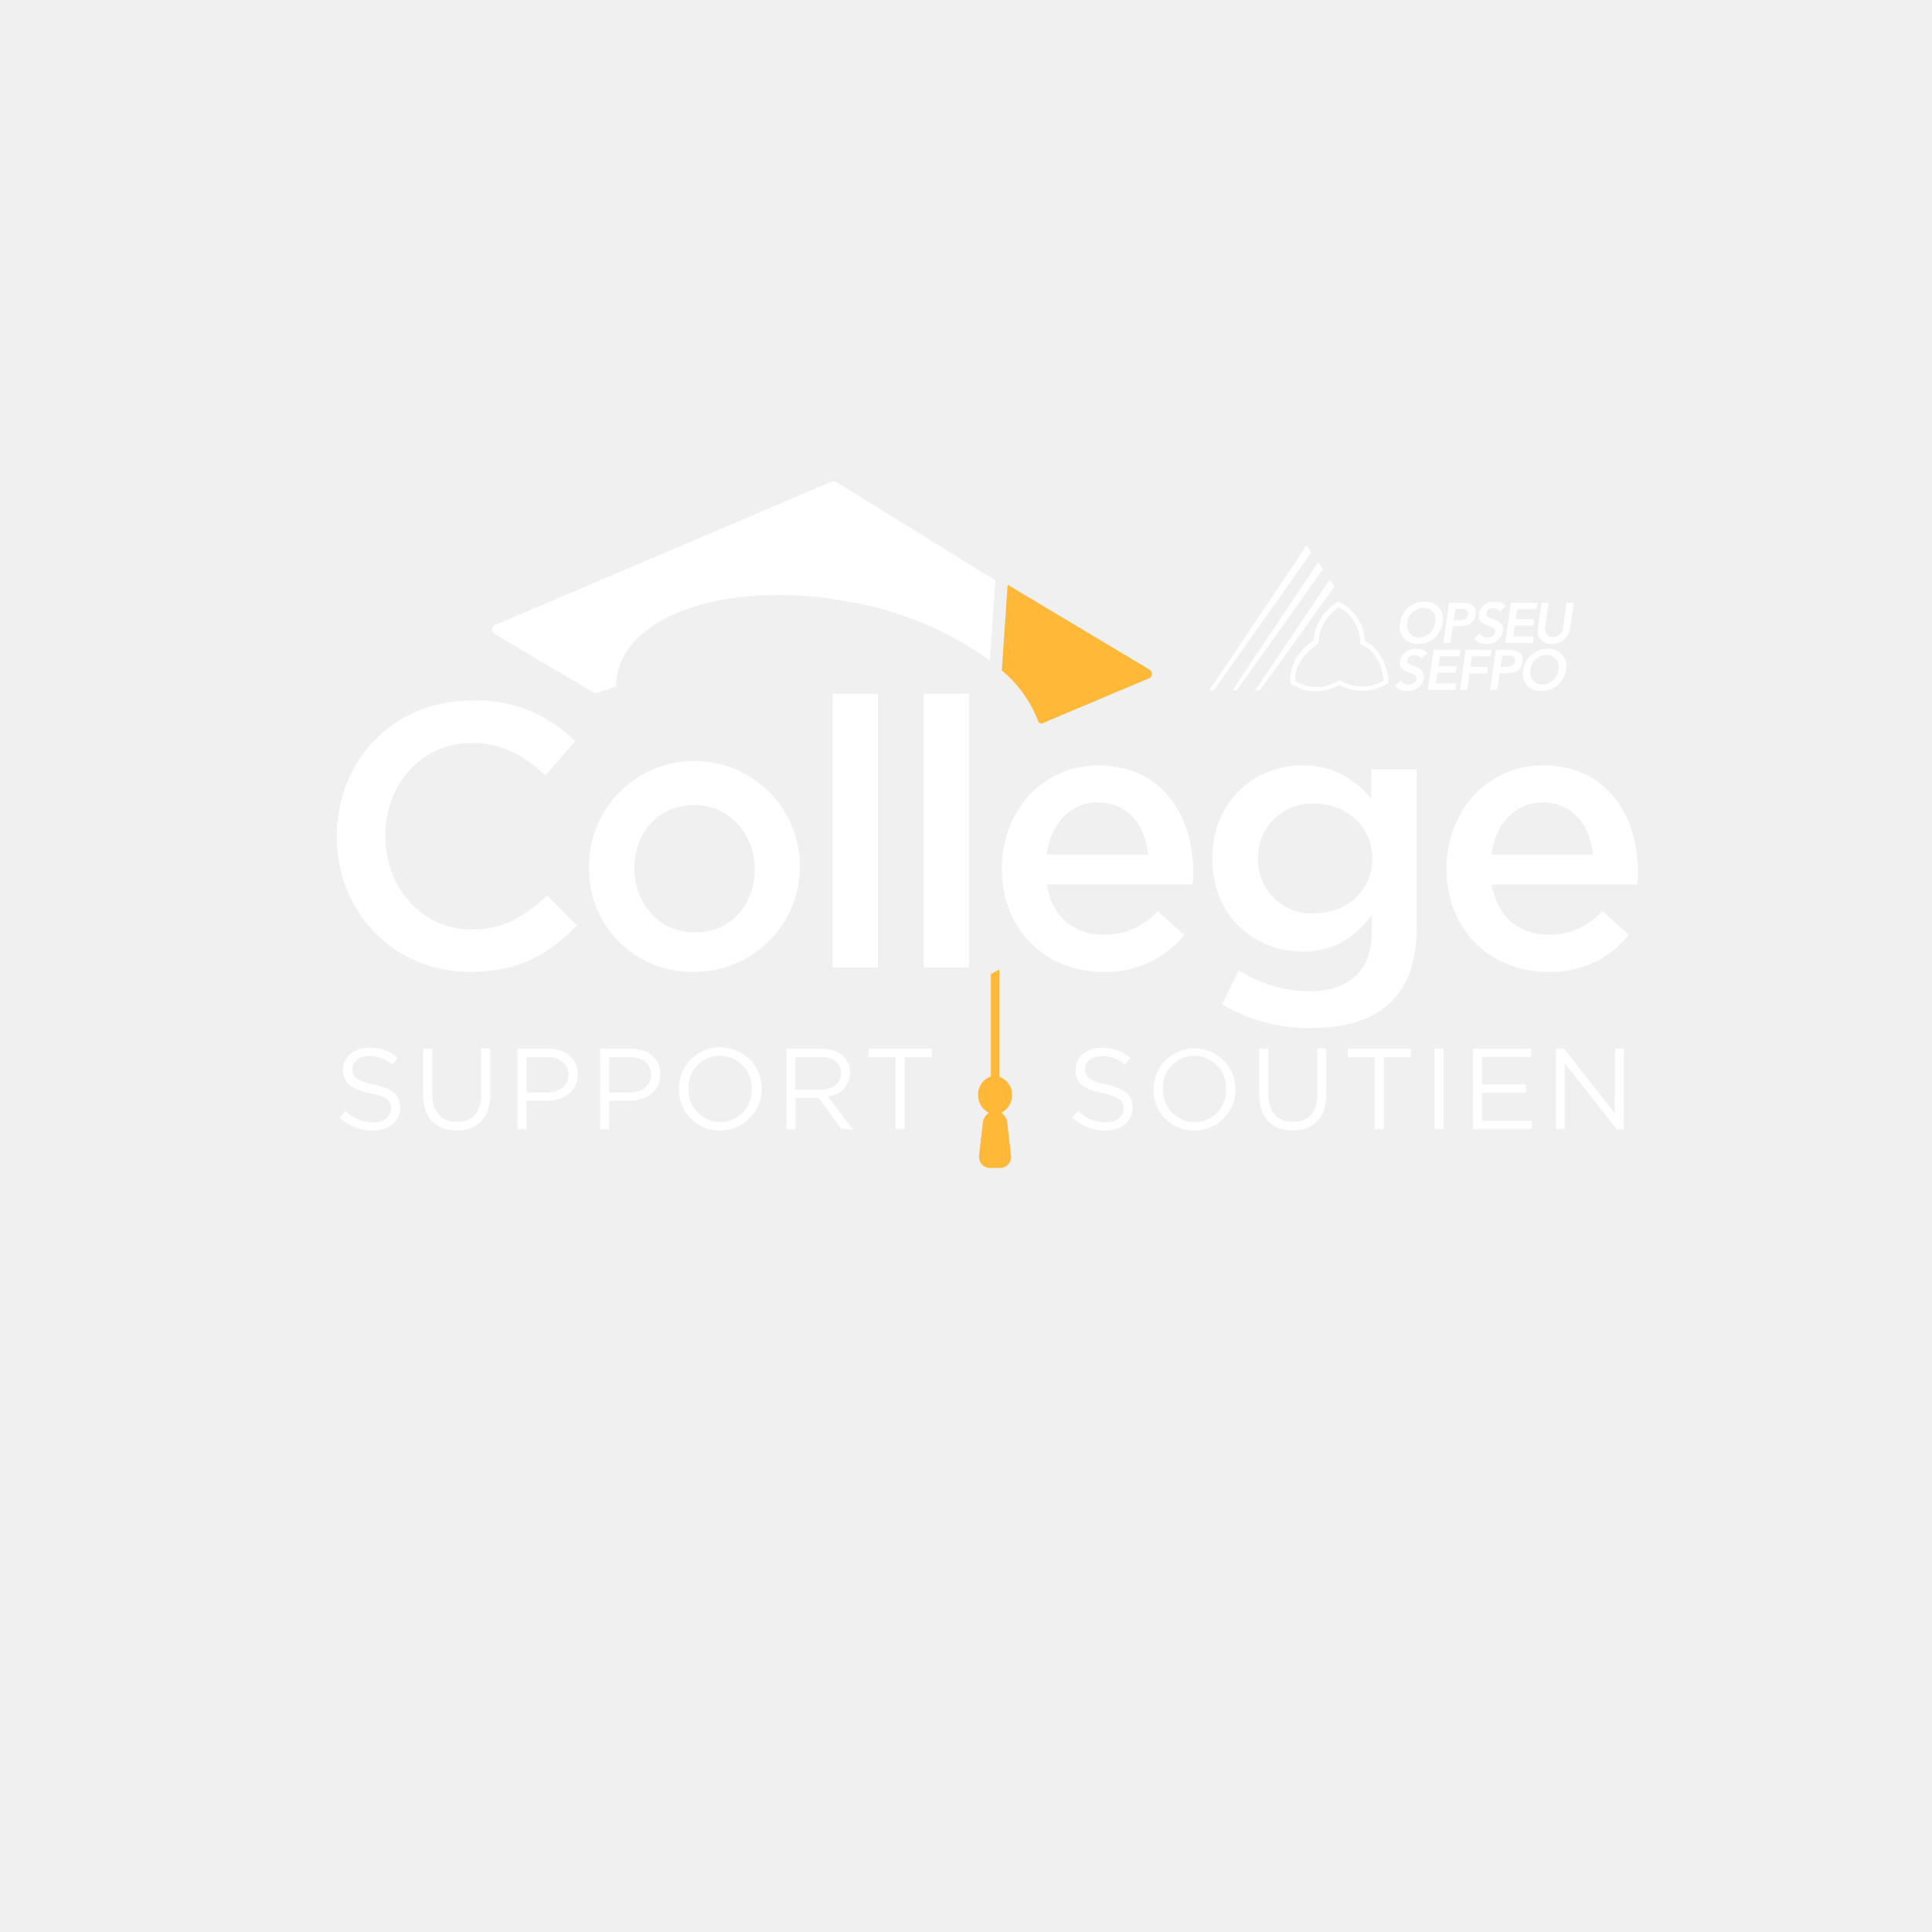
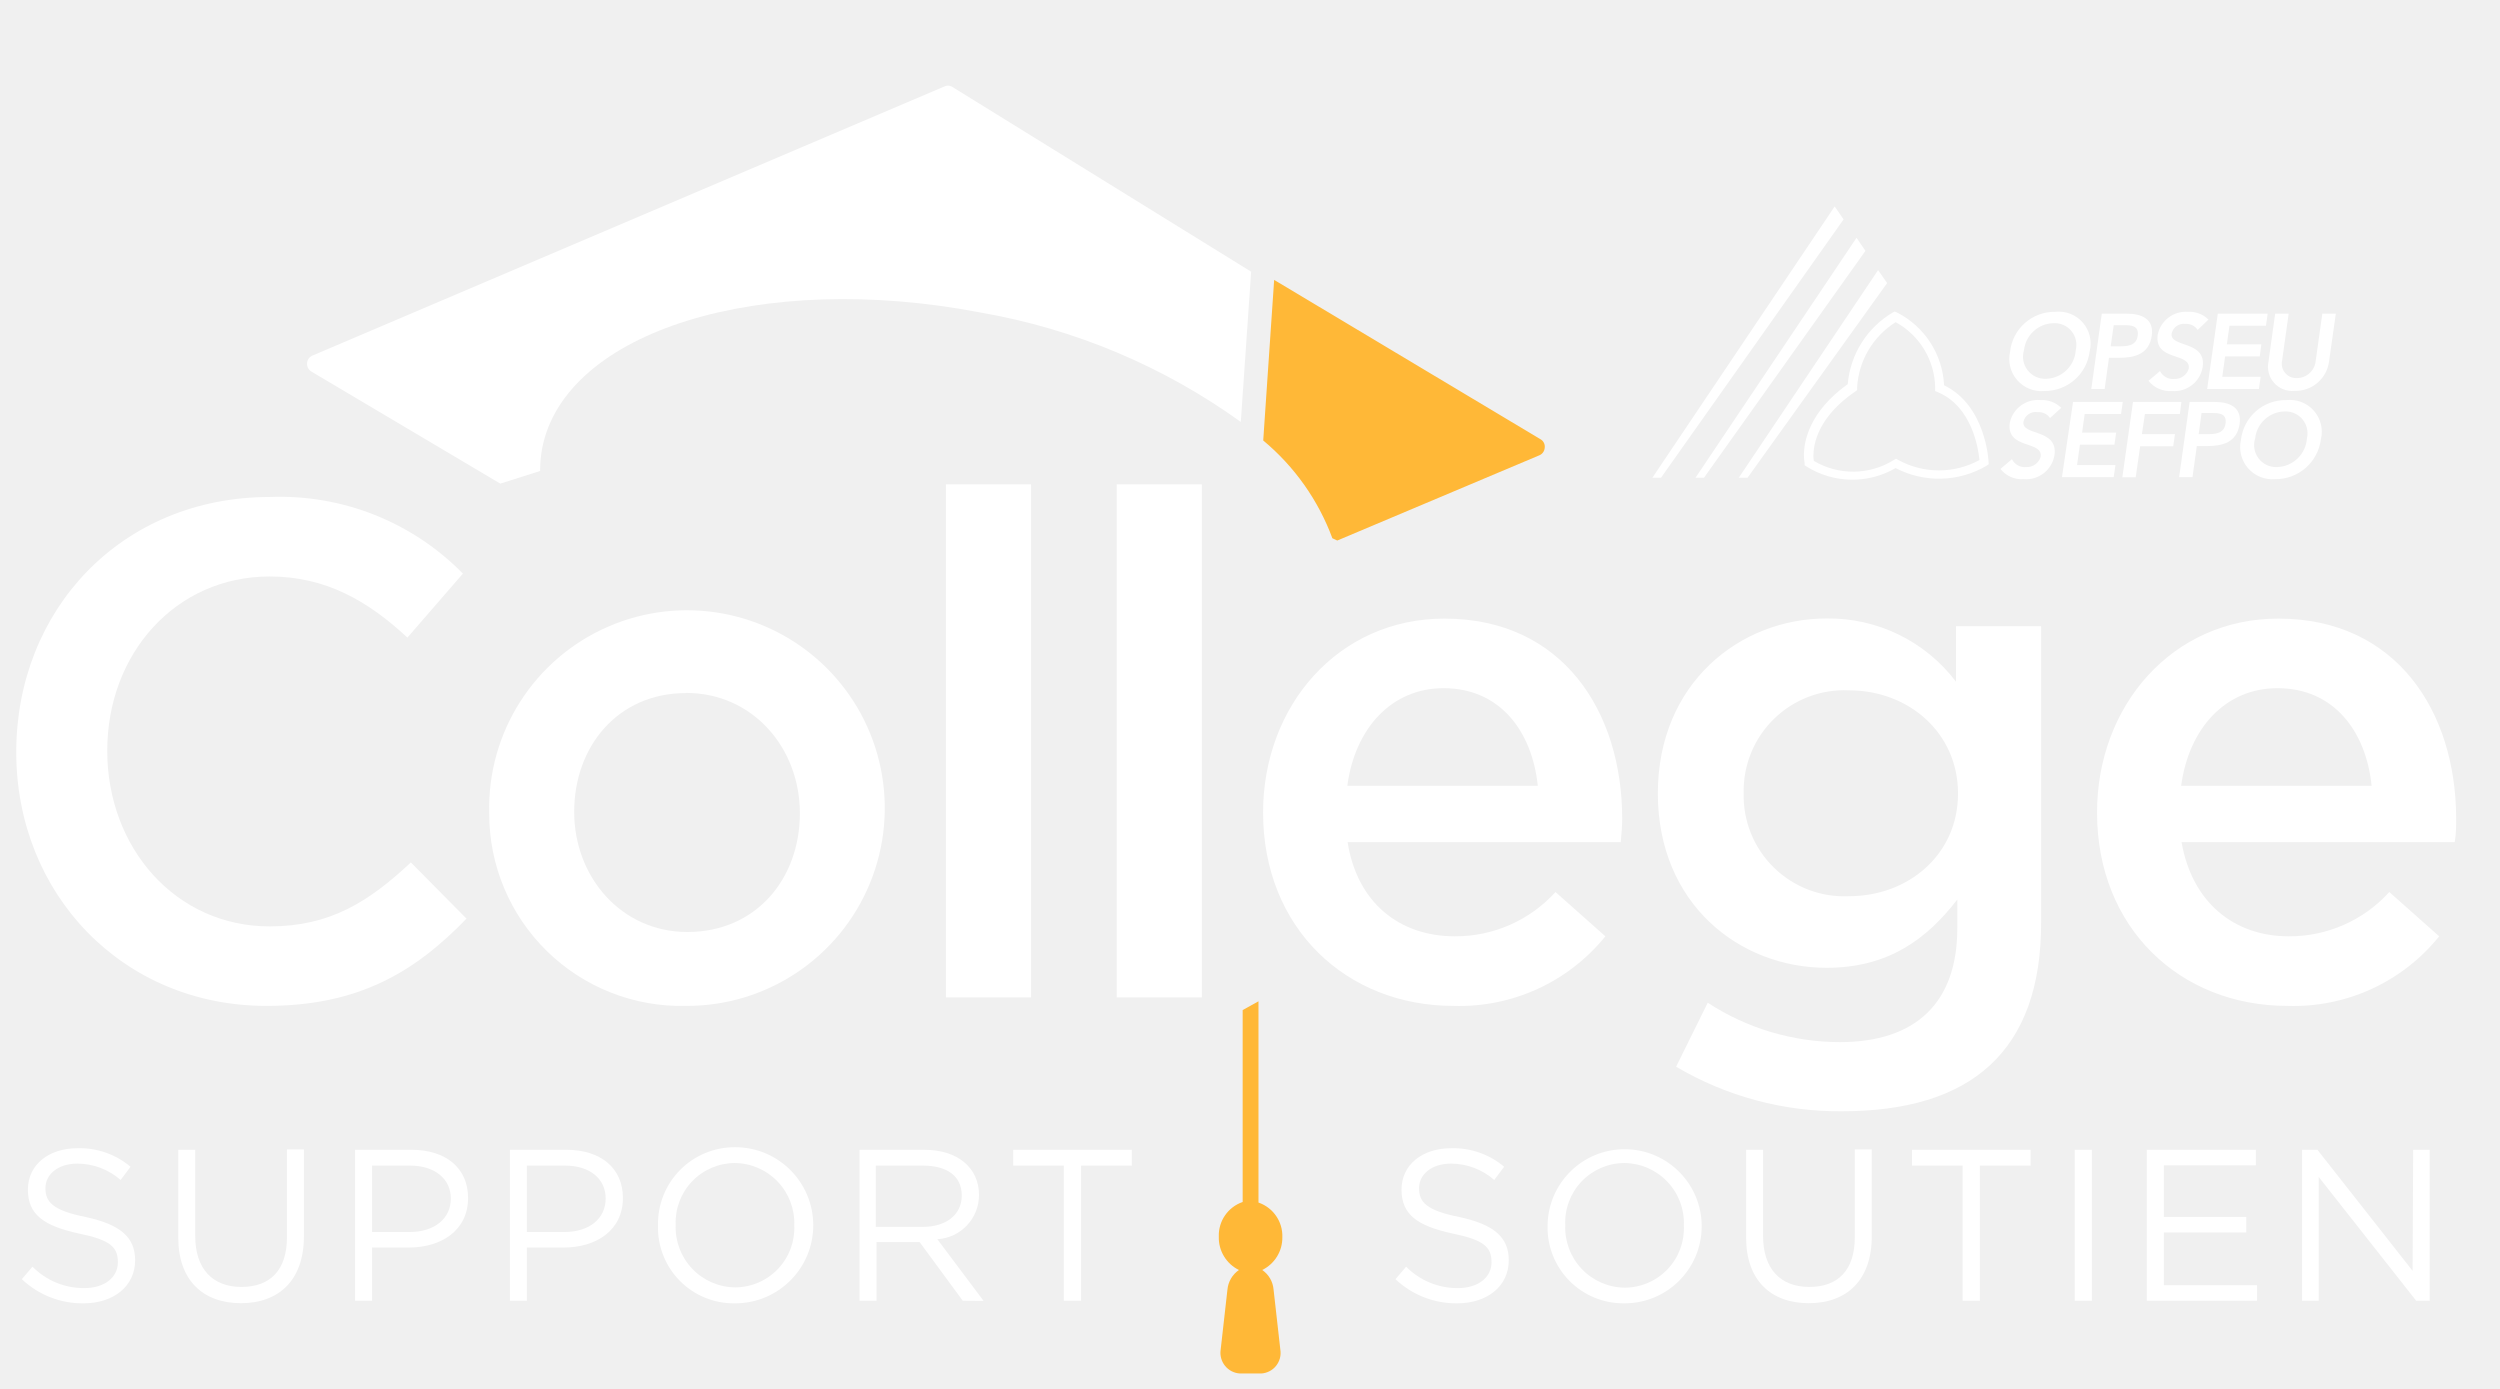
- <svg xmlns="http://www.w3.org/2000/svg" id="Layer_1" data-name="Layer 1" viewBox="0 0 252 252">
+ <svg xmlns="http://www.w3.org/2000/svg" id="Layer_1" data-name="Layer 1" viewBox="42.8 56.8 173.9 96.6">
  <defs>
    <style>.cls-1{fill:#ea5a4f;}.cls-2{fill:#fff;}.cls-3{fill:#ffb837;}</style>
  </defs>
  <path class="cls-2" d="M80.51,88c1.57-8.17,15.23-12.4,30.5-9.46a43.78,43.78,0,0,1,18.1,7.61l.72-10.45L109,62.82a.56.56,0,0,0-.52,0L64.52,81.54a.61.61,0,0,0-.36.53.62.62,0,0,0,.29.57l13.15,7.8,2.77-.88A8.93,8.93,0,0,1,80.51,88Z" />
  <path class="cls-3" d="M150,87.38,131.43,76.27l-.76,11.17a16.15,16.15,0,0,1,4.81,6.8l.34.16,14.06-5.93a.61.61,0,0,0,.37-.52A.59.59,0,0,0,150,87.38Z" />
  <path class="cls-3" d="M132,142.86a2.46,2.46,0,0,0-1.66-2.41v-14l-1.1.61v13.35a2.46,2.46,0,0,0-1.66,2.41,2.5,2.5,0,0,0,1.4,2.32,1.87,1.87,0,0,0-.8,1.37l-.47,4.17a1.44,1.44,0,0,0,1.34,1.66h1.48a1.43,1.43,0,0,0,1.33-1.66l-.47-4.17a1.83,1.83,0,0,0-.79-1.37A2.5,2.5,0,0,0,132,142.86Z" />
  <path class="cls-2" d="M48.78,141.46c2.34.51,3.42,1.37,3.42,3,0,1.81-1.5,3-3.59,3a6.13,6.13,0,0,1-4.29-1.68l.74-.87a5,5,0,0,0,3.6,1.49c1.41,0,2.34-.74,2.34-1.8s-.53-1.55-2.73-2c-2.42-.53-3.53-1.31-3.53-3.05s1.46-2.88,3.45-2.88a5.49,5.49,0,0,1,3.69,1.29l-.69.92a4.58,4.58,0,0,0-3-1.14c-1.36,0-2.23.75-2.23,1.71S46.47,141,48.78,141.46Z" />
  <path class="cls-2" d="M63.94,142.8c0,3.06-1.75,4.65-4.38,4.65s-4.36-1.59-4.36-4.56v-6.11h1.18v6c0,2.27,1.2,3.54,3.21,3.54s3.17-1.17,3.17-3.46v-6.11h1.18Z" />
  <path class="cls-2" d="M71.23,143.58H68.68v3.7H67.5v-10.5h3.93c2.37,0,3.93,1.26,3.93,3.35C75.36,142.41,73.47,143.58,71.23,143.58Zm.11-5.7H68.68v4.62h2.6c1.74,0,2.88-.93,2.88-2.33S73,137.88,71.34,137.88Z" />
  <path class="cls-2" d="M82,143.58H79.45v3.7H78.27v-10.5H82.2c2.37,0,3.93,1.26,3.93,3.35C86.13,142.41,84.24,143.58,82,143.58Zm.11-5.7H79.45v4.62h2.6c1.74,0,2.88-.93,2.88-2.33S83.8,137.88,82.11,137.88Z" />
  <path class="cls-2" d="M93.91,147.46a5.27,5.27,0,0,1-5.34-5.41,5.33,5.33,0,0,1,5.37-5.45,5.43,5.43,0,0,1,0,10.86Zm0-9.76A4.13,4.13,0,0,0,89.8,142a4.18,4.18,0,0,0,4.14,4.35,4.13,4.13,0,0,0,4.11-4.32A4.18,4.18,0,0,0,93.91,137.7Z" />
  <path class="cls-2" d="M109.77,147.28l-3-4.08h-3v4.08h-1.18v-10.5h4.51c2.31,0,3.8,1.25,3.8,3.14A3.08,3.08,0,0,1,108,143l3.22,4.29Zm-2.81-9.4h-3.24v4.26H107c1.57,0,2.7-.81,2.7-2.18S108.66,137.88,107,137.88Z" />
  <path class="cls-2" d="M118,147.28h-1.2v-9.4h-3.52v-1.1h8.25v1.1H118Z" />
  <path class="cls-2" d="M61.33,126.77c-10,0-17.4-7.78-17.4-17.65s7.28-17.75,17.65-17.75A17.82,17.82,0,0,1,75,96.7l-3.86,4.45c-2.74-2.54-5.67-4.25-9.58-4.25-6.55,0-11.3,5.37-11.3,12.12s4.75,12.22,11.3,12.22c4.2,0,6.89-1.71,9.82-4.45l3.87,3.91C71.65,124.42,67.74,126.77,61.33,126.77Z" />
  <path class="cls-2" d="M90.52,126.77a13.36,13.36,0,0,1-13.69-13.4,13.76,13.76,0,1,1,13.69,13.4Zm0-21.76c-4.75,0-7.78,3.72-7.78,8.26s3.28,8.36,7.87,8.36c4.79,0,7.83-3.71,7.83-8.26S95.16,105,90.52,105Z" />
  <path class="cls-2" d="M108.6,126.18V90.49h5.92v35.69Z" />
  <path class="cls-2" d="M120.48,126.18V90.49h5.92v35.69Z" />
  <path class="cls-2" d="M144,121.93a9.39,9.39,0,0,0,7-3.08l3.47,3.08a13.06,13.06,0,0,1-10.56,4.84c-7.48,0-13.25-5.43-13.25-13.45,0-7.43,5.23-13.49,12.61-13.49,8.22,0,12.37,6.45,12.37,13.93,0,.54-.05,1-.1,1.62h-19C137.2,119.58,140.13,121.93,144,121.93Zm5.77-10.47c-.4-3.81-2.64-6.79-6.56-6.79-3.61,0-6.16,2.79-6.69,6.79Z" />
  <path class="cls-2" d="M170.93,134.1A22.31,22.31,0,0,1,159.39,131l2.2-4.45a16.83,16.83,0,0,0,9.19,2.74c5.28,0,8.17-2.74,8.17-7.92v-2c-2.15,2.79-4.84,4.75-9.09,4.75-6.07,0-11.74-4.45-11.74-12.13s5.72-12.17,11.74-12.17a11.11,11.11,0,0,1,9,4.4v-3.86h5.92V120.9C184.82,130,179.83,134.1,170.93,134.1Zm.49-29.28a7,7,0,0,0-7.33,7.13,7,7,0,0,0,7.33,7.19c4.11,0,7.58-2.88,7.58-7.14S175.53,104.82,171.42,104.82Z" />
  <path class="cls-2" d="M202,121.93a9.37,9.37,0,0,0,7-3.08l3.47,3.08a13,13,0,0,1-10.55,4.84c-7.49,0-13.25-5.43-13.25-13.45,0-7.43,5.23-13.49,12.61-13.49,8.21,0,12.37,6.45,12.37,13.93,0,.54,0,1-.1,1.62h-19C195.28,119.58,198.21,121.93,202,121.93Zm5.77-10.47c-.39-3.81-2.64-6.79-6.55-6.79-3.62,0-6.16,2.79-6.7,6.79Z" />
  <path class="cls-2" d="M185.76,78.49a2.22,2.22,0,0,1,2.4,2.74A3.15,3.15,0,0,1,185,84a2.24,2.24,0,0,1-2.38-2.73A3.11,3.11,0,0,1,185.76,78.49Zm-.64,4.66a2.13,2.13,0,0,0,2.07-2,1.51,1.51,0,0,0-1.54-1.87,2.11,2.11,0,0,0-2.06,1.87A1.54,1.54,0,0,0,185.12,83.15Z" />
  <path class="cls-2" d="M189,78.62h1.76c1,0,1.88.36,1.72,1.52-.19,1.31-1.2,1.55-2.31,1.55h-.67l-.3,2.17h-.93Zm1.18,2.27c.53,0,1.22,0,1.32-.74s-.51-.73-1-.73h-.67l-.21,1.47Z" />
  <path class="cls-2" d="M195.67,79.75a.94.94,0,0,0-.86-.42.86.86,0,0,0-.95.67c-.15,1,2.42.46,2.16,2.32A2,2,0,0,1,193.87,84a1.9,1.9,0,0,1-1.62-.71l.8-.68a1,1,0,0,0,1,.55,1,1,0,0,0,1-.72c.16-1.15-2.42-.49-2.16-2.36A2,2,0,0,1,195,78.49a1.86,1.86,0,0,1,1.42.54Z" />
  <path class="cls-2" d="M197.07,78.62h3.47l-.12.84h-2.54l-.18,1.29h2.4l-.11.84h-2.41l-.2,1.42h2.67l-.12.85h-3.6Z" />
  <path class="cls-2" d="M204.81,81.93a2.35,2.35,0,0,1-2.4,2.06,1.69,1.69,0,0,1-1.81-2.06l.46-3.31H202l-.46,3.28a1,1,0,0,0,1,1.2,1.32,1.32,0,0,0,1.34-1.2l.46-3.28h.94Z" />
  <path class="cls-2" d="M185.4,85.88a.94.94,0,0,0-.85-.41.87.87,0,0,0-1,.67c-.14,1,2.42.45,2.16,2.32a2,2,0,0,1-2.15,1.67,1.88,1.88,0,0,1-1.61-.71l.8-.68a1,1,0,0,0,1,.55,1,1,0,0,0,1-.72c.16-1.15-2.41-.49-2.15-2.36a2,2,0,0,1,2.15-1.58,1.88,1.88,0,0,1,1.43.54Z" />
  <path class="cls-2" d="M187,84.76h3.46l-.12.84h-2.53l-.18,1.29H190l-.12.84h-2.4l-.2,1.42h2.67l-.12.84h-3.6Z" />
  <path class="cls-2" d="M191.17,84.76h3.37l-.11.84H192L191.79,87h2.3l-.12.84h-2.3L191.36,90h-.93Z" />
  <path class="cls-2" d="M195.11,84.76h1.76c1,0,1.88.36,1.72,1.52-.19,1.31-1.2,1.55-2.31,1.55h-.67l-.3,2.16h-.93ZM196.29,87c.53,0,1.22,0,1.32-.74s-.51-.73-1-.73h-.67l-.2,1.47Z" />
  <path class="cls-2" d="M201.84,84.63a2.22,2.22,0,0,1,2.4,2.74,3.17,3.17,0,0,1-3.18,2.76,2.24,2.24,0,0,1-2.38-2.73A3.12,3.12,0,0,1,201.84,84.63Zm-.65,4.66a2.14,2.14,0,0,0,2.08-2,1.52,1.52,0,0,0-1.54-1.87,2.1,2.1,0,0,0-2.06,1.87A1.53,1.53,0,0,0,201.19,89.29Z" />
  <path class="cls-2" d="M174.49,78.52a6.41,6.41,0,0,0-3.16,5c-2.68,1.91-3.05,4-3.05,4.93a3.58,3.58,0,0,0,.05.58l0,.13.1.07a6,6,0,0,0,6.23.13,6.52,6.52,0,0,0,6.32-.16l.15-.1V89c0-.17-.2-4-3.1-5.4a6,6,0,0,0-3.27-5.06l-.16-.07Zm-5.55,10c0-.84.32-2.71,2.9-4.48l.14-.1v-.17a5.75,5.75,0,0,1,2.68-4.56,5.28,5.28,0,0,1,2.75,4.51V84l.21.09c2.35,1,2.8,3.92,2.87,4.71a5.87,5.87,0,0,1-5.64,0l-.16-.09-.16.09a5.35,5.35,0,0,1-5.56.06A2.28,2.28,0,0,1,168.94,88.5Z" />
  <polygon class="cls-2" points="172.56 74.25 171.94 73.34 160.74 90.03 161.33 90.03 172.56 74.25" />
  <polygon class="cls-2" points="174.07 76.49 173.44 75.59 163.75 90.03 164.36 90.03 174.07 76.49" />
  <polygon class="cls-2" points="171.04 72.06 170.42 71.16 157.74 90.03 158.34 90.03 171.04 72.06" />
  <path class="cls-2" d="M144.33,141.46c2.34.51,3.42,1.37,3.42,3,0,1.81-1.5,3-3.59,3a6.13,6.13,0,0,1-4.29-1.68l.74-.87a5,5,0,0,0,3.6,1.49c1.41,0,2.34-.74,2.34-1.8s-.53-1.55-2.73-2c-2.42-.53-3.53-1.31-3.53-3.05s1.46-2.88,3.45-2.88a5.49,5.49,0,0,1,3.69,1.29l-.69.92a4.58,4.58,0,0,0-3-1.14c-1.36,0-2.23.75-2.23,1.71S142,141,144.33,141.46Z" />
  <path class="cls-2" d="M155.79,147.46a5.27,5.27,0,0,1-5.34-5.41,5.36,5.36,0,1,1,5.34,5.41Zm0-9.76a4.13,4.13,0,0,0-4.11,4.32,4.18,4.18,0,0,0,4.14,4.35,4.13,4.13,0,0,0,4.11-4.32A4.18,4.18,0,0,0,155.79,137.7Z" />
  <path class="cls-2" d="M173,142.8c0,3.06-1.75,4.65-4.38,4.65s-4.36-1.59-4.36-4.56v-6.11h1.18v6c0,2.27,1.2,3.54,3.21,3.54s3.17-1.17,3.17-3.46v-6.11H173Z" />
  <path class="cls-2" d="M180.52,147.28h-1.2v-9.4H175.8v-1.1h8.25v1.1h-3.53Z" />
  <path class="cls-2" d="M188.31,136.78v10.5h-1.19v-10.5Z" />
  <path class="cls-2" d="M199.72,137.86h-6.4v3.59h5.73v1.08h-5.73v3.67h6.48v1.08h-7.67v-10.5h7.59Z" />
  <path class="cls-2" d="M210.66,136.78h1.15v10.5h-.94l-6.78-8.61v8.61h-1.16v-10.5H204l6.62,8.42Z" />
</svg>
